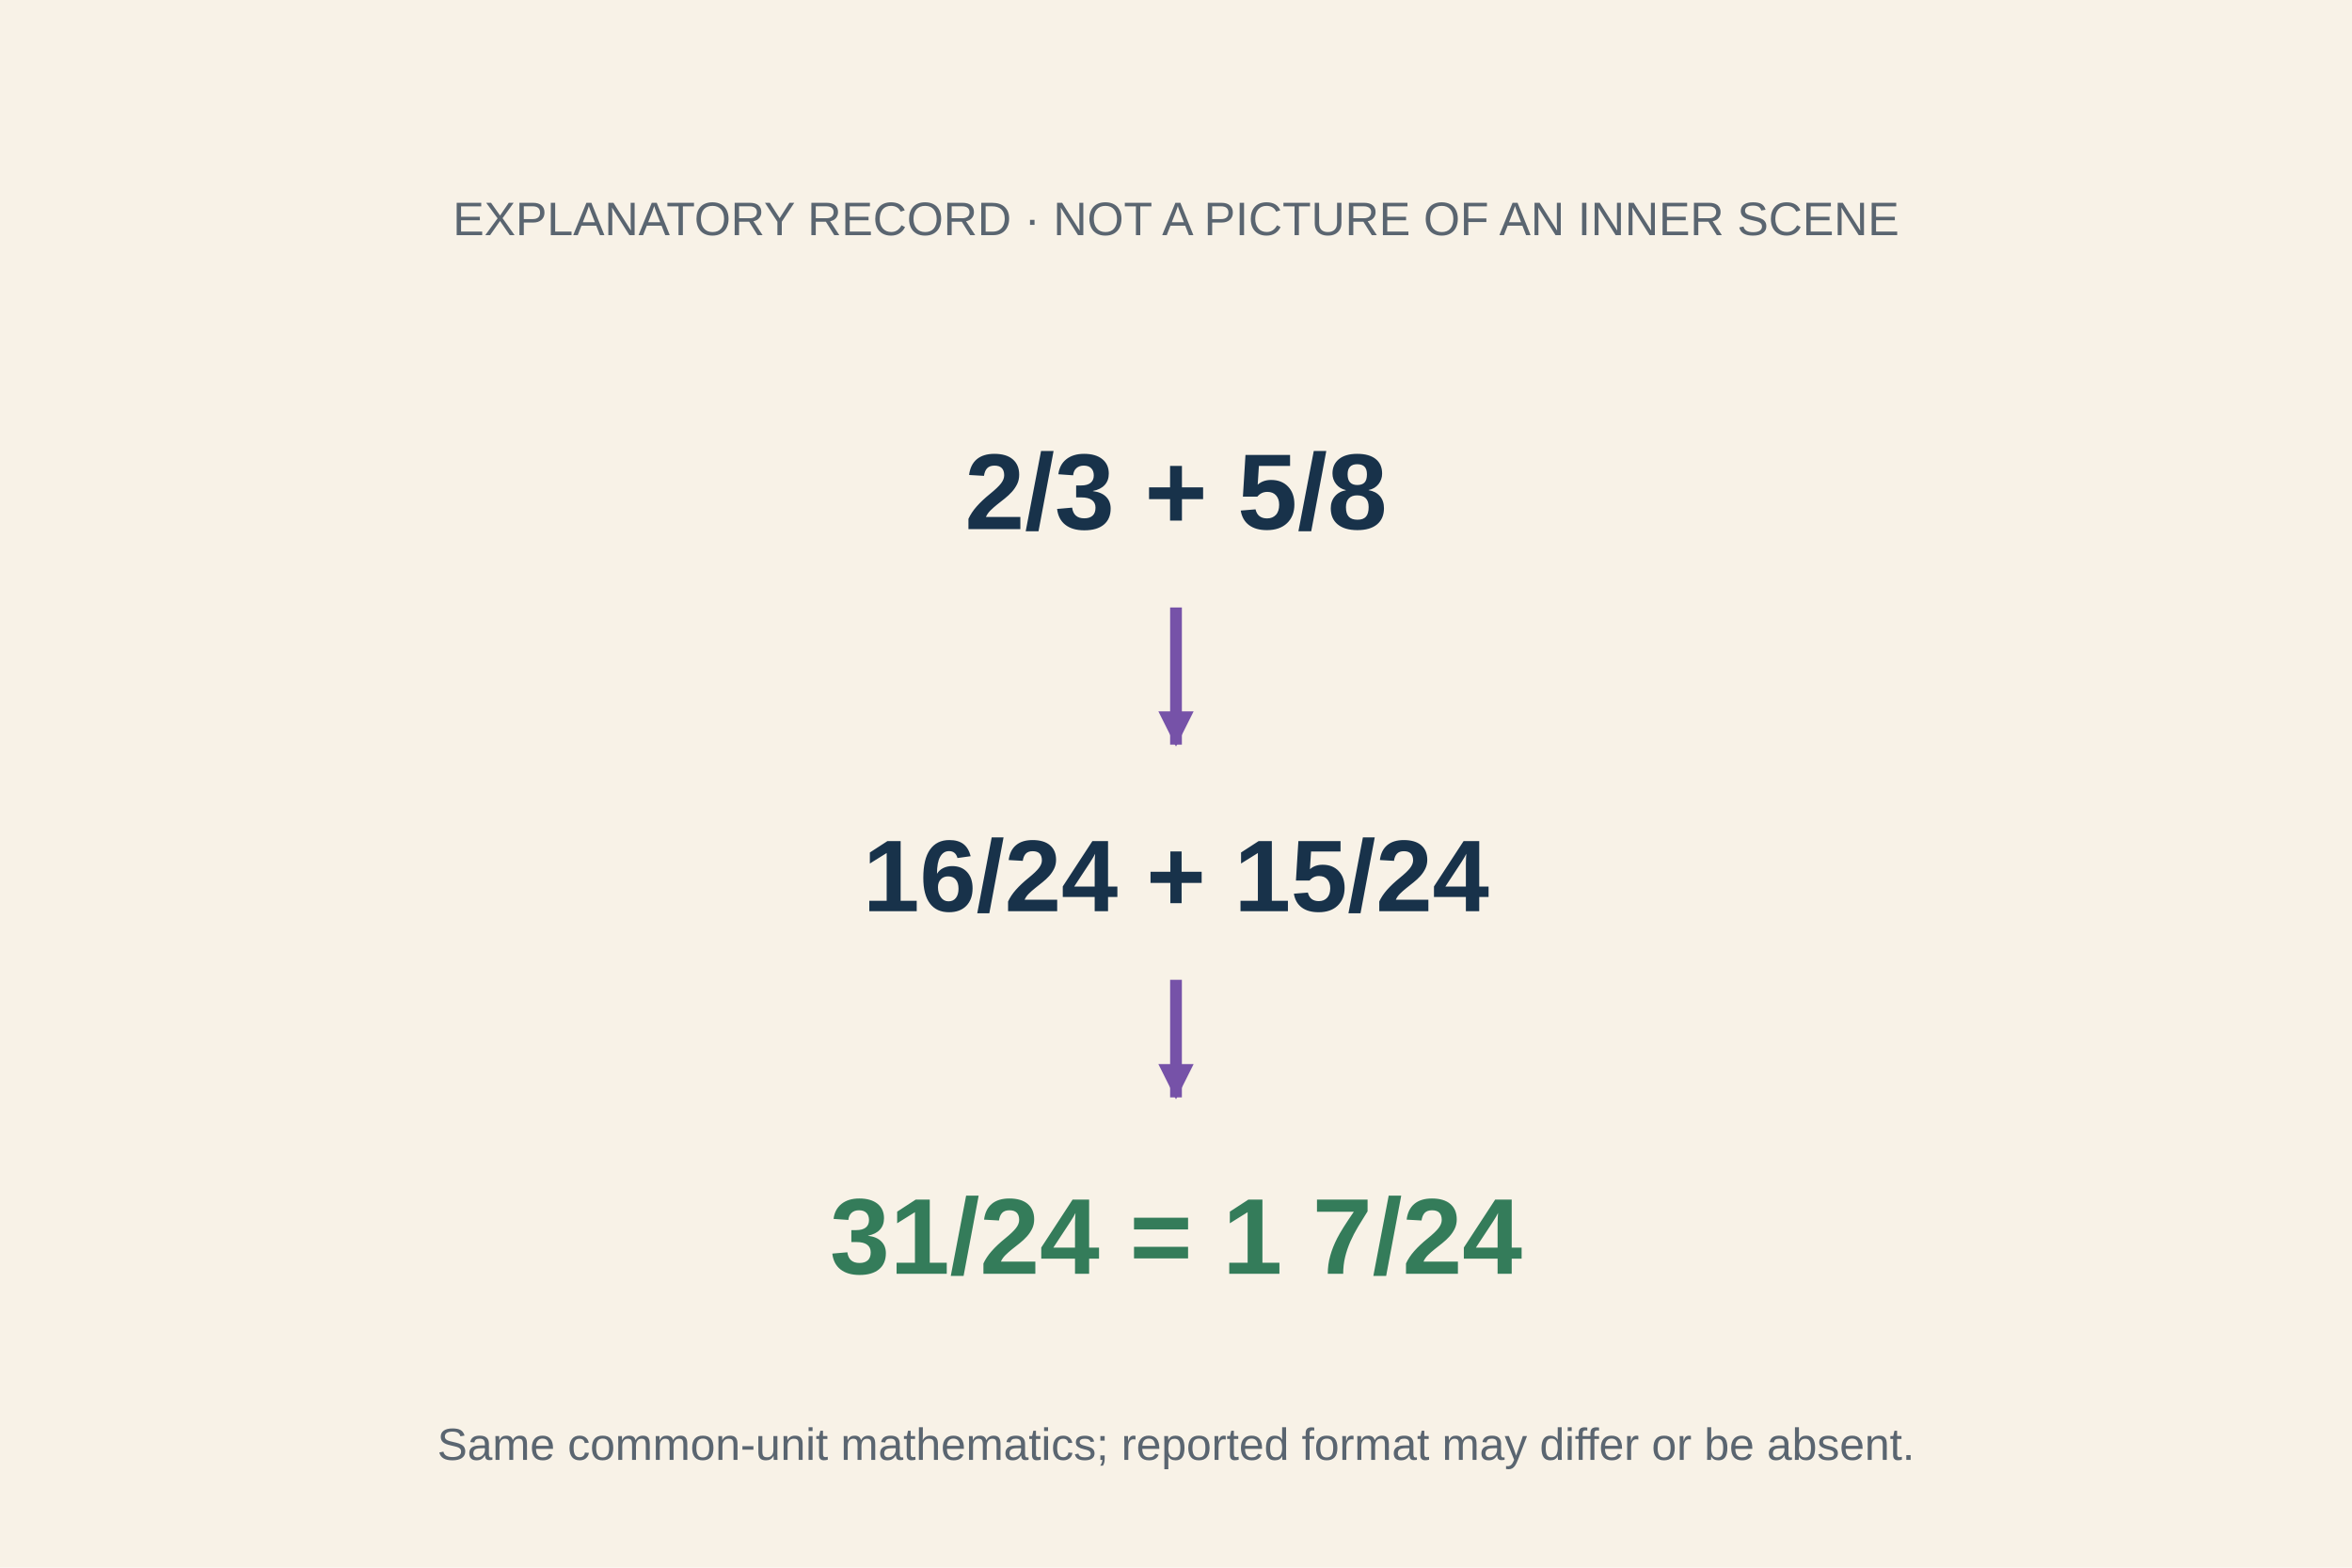
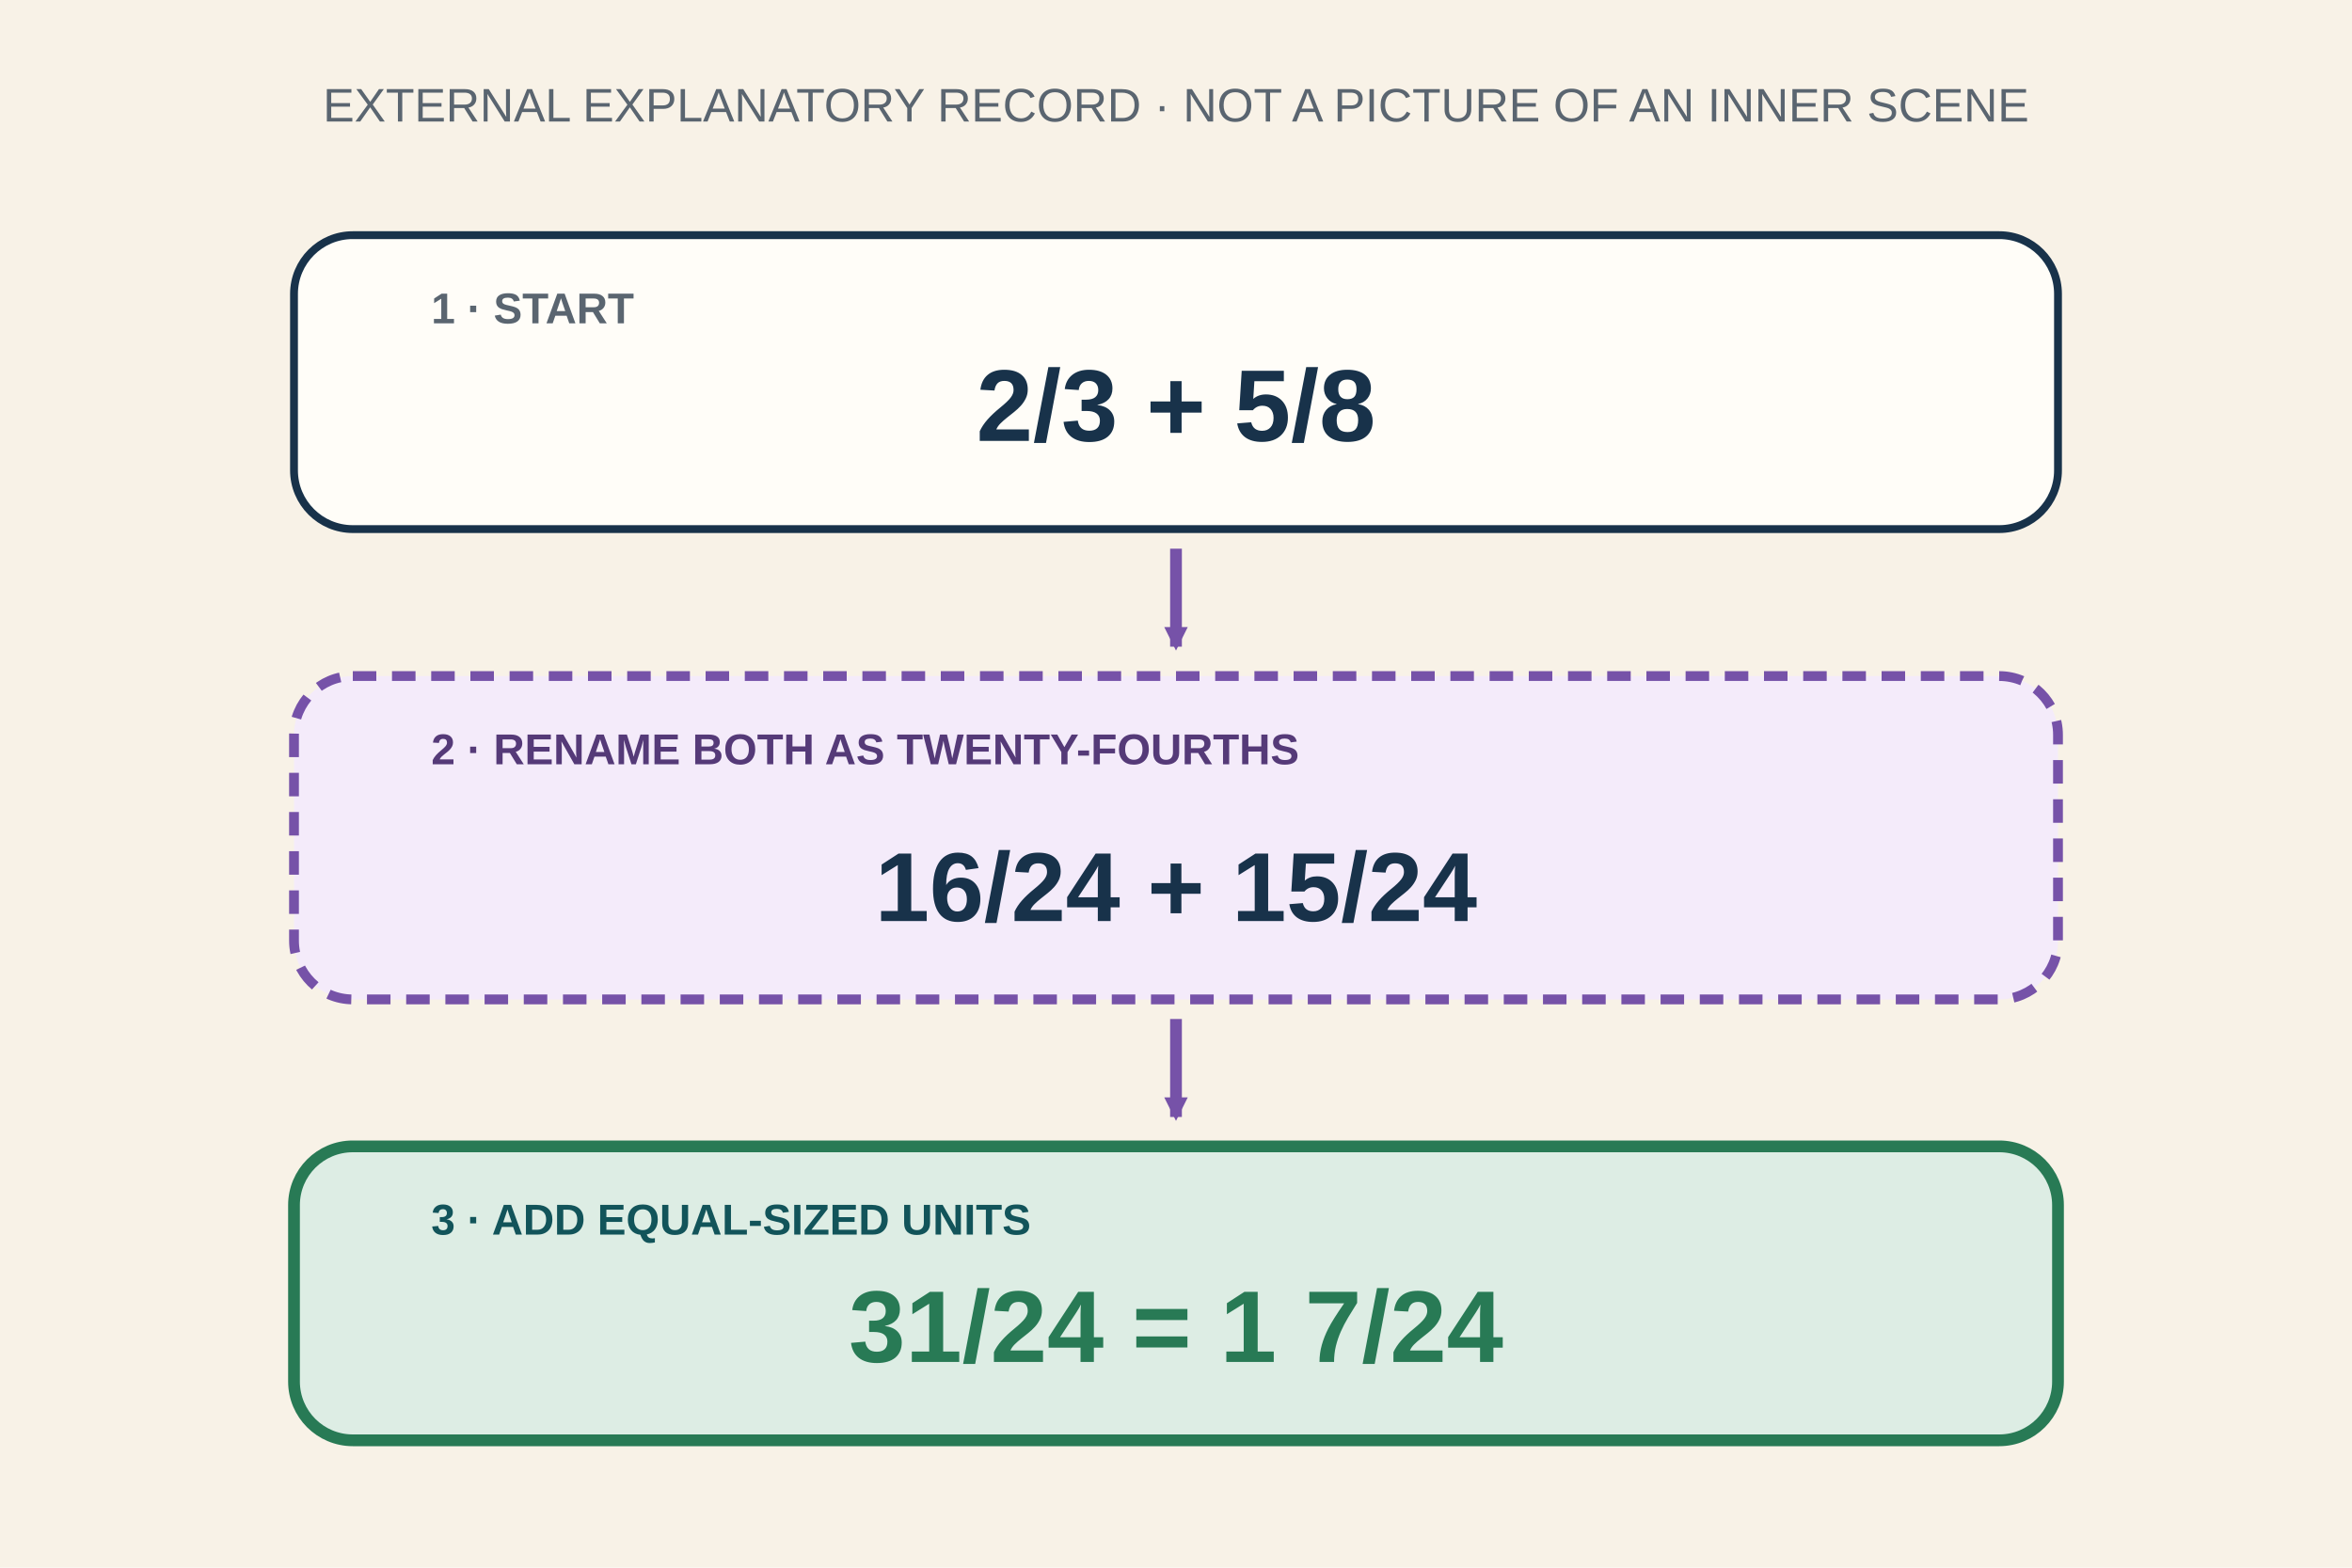
- <svg xmlns="http://www.w3.org/2000/svg" width="1200" height="800" viewBox="0 0 1200 800" role="img" aria-labelledby="title desc">
+ <svg xmlns="http://www.w3.org/2000/svg" width="1200" height="800" viewBox="0 0 1200 800" role="img" aria-labelledby="title desc" shape-rendering="geometricPrecision" text-rendering="optimizeLegibility">
  <defs>
-     <marker id="a" markerWidth="18" markerHeight="18" refX="17" refY="9" orient="auto" markerUnits="userSpaceOnUse">
-       <path d="M0 0l18 9-18 9z" fill="#7652A8" />
+     <marker id="a" markerWidth="12" markerHeight="12" refX="10" refY="6" orient="auto" markerUnits="userSpaceOnUse" viewBox="0 0 12 12">
+       <path d="M0 0l12 6-12 6z" fill="#7652A8" />
    </marker>
  </defs>
  <rect width="1200" height="800" fill="#F8F2E7" />
-   <text x="600" y="120" text-anchor="middle" font-family="Arial,sans-serif" font-size="24" fill="#5A6570">EXPLANATORY RECORD · NOT A PICTURE OF AN INNER SCENE</text>
-   <g font-family="Arial,sans-serif" text-anchor="middle" fill="#18324A">
-     <text x="600" y="270" font-size="55" font-weight="700">2/3 + 5/8</text>
-     <path d="M600 310v70" stroke="#7652A8" stroke-width="6" marker-end="url(#a)" />
-     <text x="600" y="465" font-size="52" font-weight="700">16/24 + 15/24</text>
-     <path d="M600 500v60" stroke="#7652A8" stroke-width="6" marker-end="url(#a)" />
-     <text x="600" y="650" font-size="55" font-weight="700" fill="#347C5A">31/24 = 1 7/24</text>
-     <text x="600" y="745" font-size="23" fill="#5A6570">Same common-unit mathematics; reported format may differ or be absent.</text>
+   <text x="600" y="62" text-anchor="middle" font-family="Arial,sans-serif" font-size="24" fill="#5A6570">EXTERNAL EXPLANATORY RECORD · NOT A PICTURE OF AN INNER SCENE</text>
+   <g font-family="Arial,sans-serif" text-anchor="middle">
+     <rect x="150" y="120" width="900" height="150" rx="30" fill="#FFFDF8" stroke="#18324A" stroke-width="4" />
+     <text x="220" y="165" text-anchor="start" font-size="22" font-weight="700" fill="#5A6570">1 · START</text>
+     <text x="600" y="225" font-size="52" font-weight="700" fill="#18324A">2/3 + 5/8</text>
+     <path d="M600 280V330" stroke="#7652A8" stroke-width="6" marker-end="url(#a)" />
+     <rect x="150" y="345" width="900" height="165" rx="30" fill="#F4EBFA" stroke="#7652A8" stroke-width="5" stroke-dasharray="12 8" />
+     <text x="220" y="390" text-anchor="start" font-size="22" font-weight="700" fill="#553A78">2 · RENAME BOTH AS TWENTY-FOURTHS</text>
+     <text x="600" y="470" font-size="50" font-weight="700" fill="#18324A">16/24 + 15/24</text>
+     <path d="M600 520V570" stroke="#7652A8" stroke-width="6" marker-end="url(#a)" />
+     <rect x="150" y="585" width="900" height="150" rx="30" fill="#DDEDE4" stroke="#287A55" stroke-width="6" />
+     <text x="220" y="630" text-anchor="start" font-size="22" font-weight="700" fill="#12545A">3 · ADD EQUAL-SIZED UNITS</text>
+     <text x="600" y="695" font-size="52" font-weight="700" fill="#287A55">31/24 = 1 7/24</text>
  </g>
</svg>
